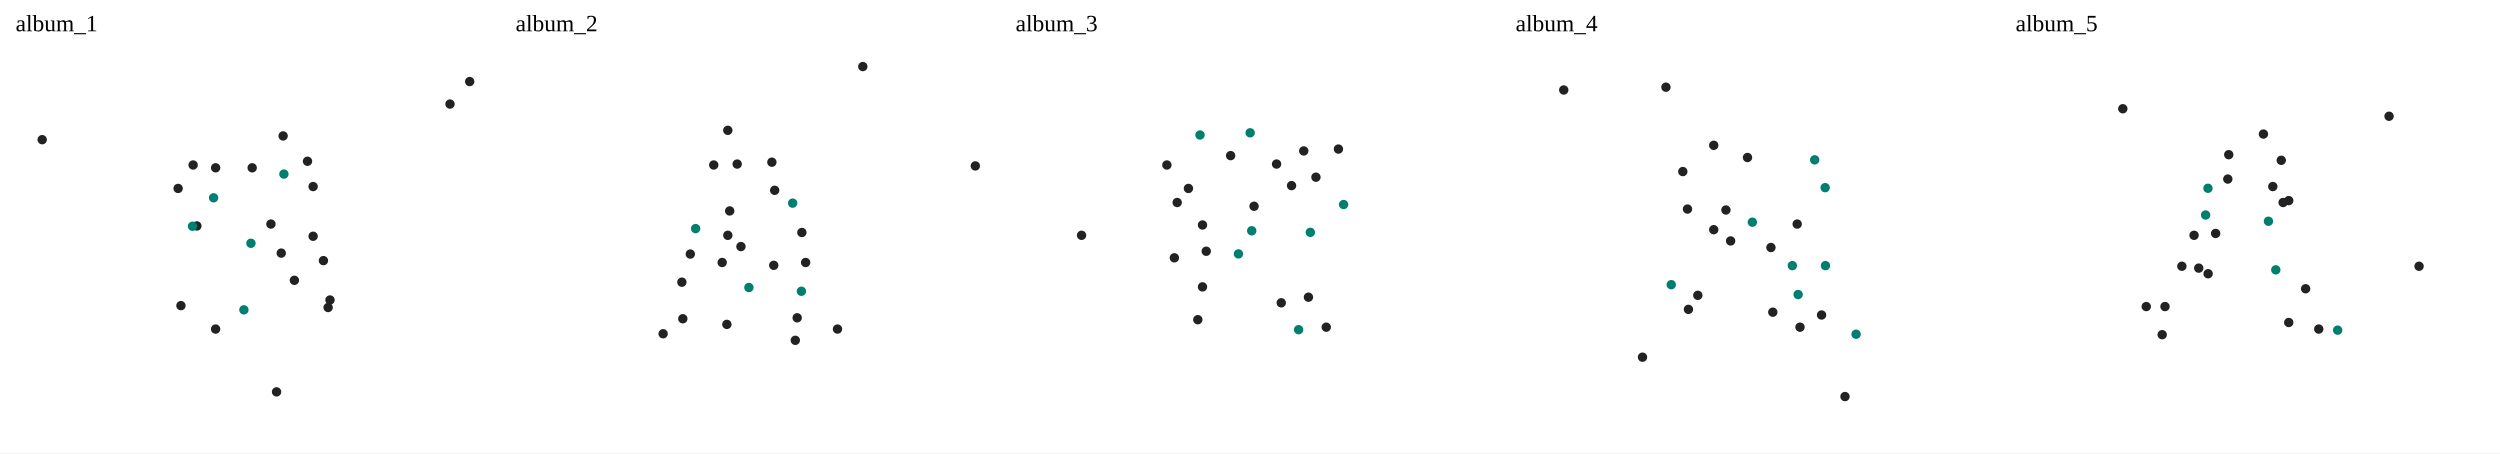
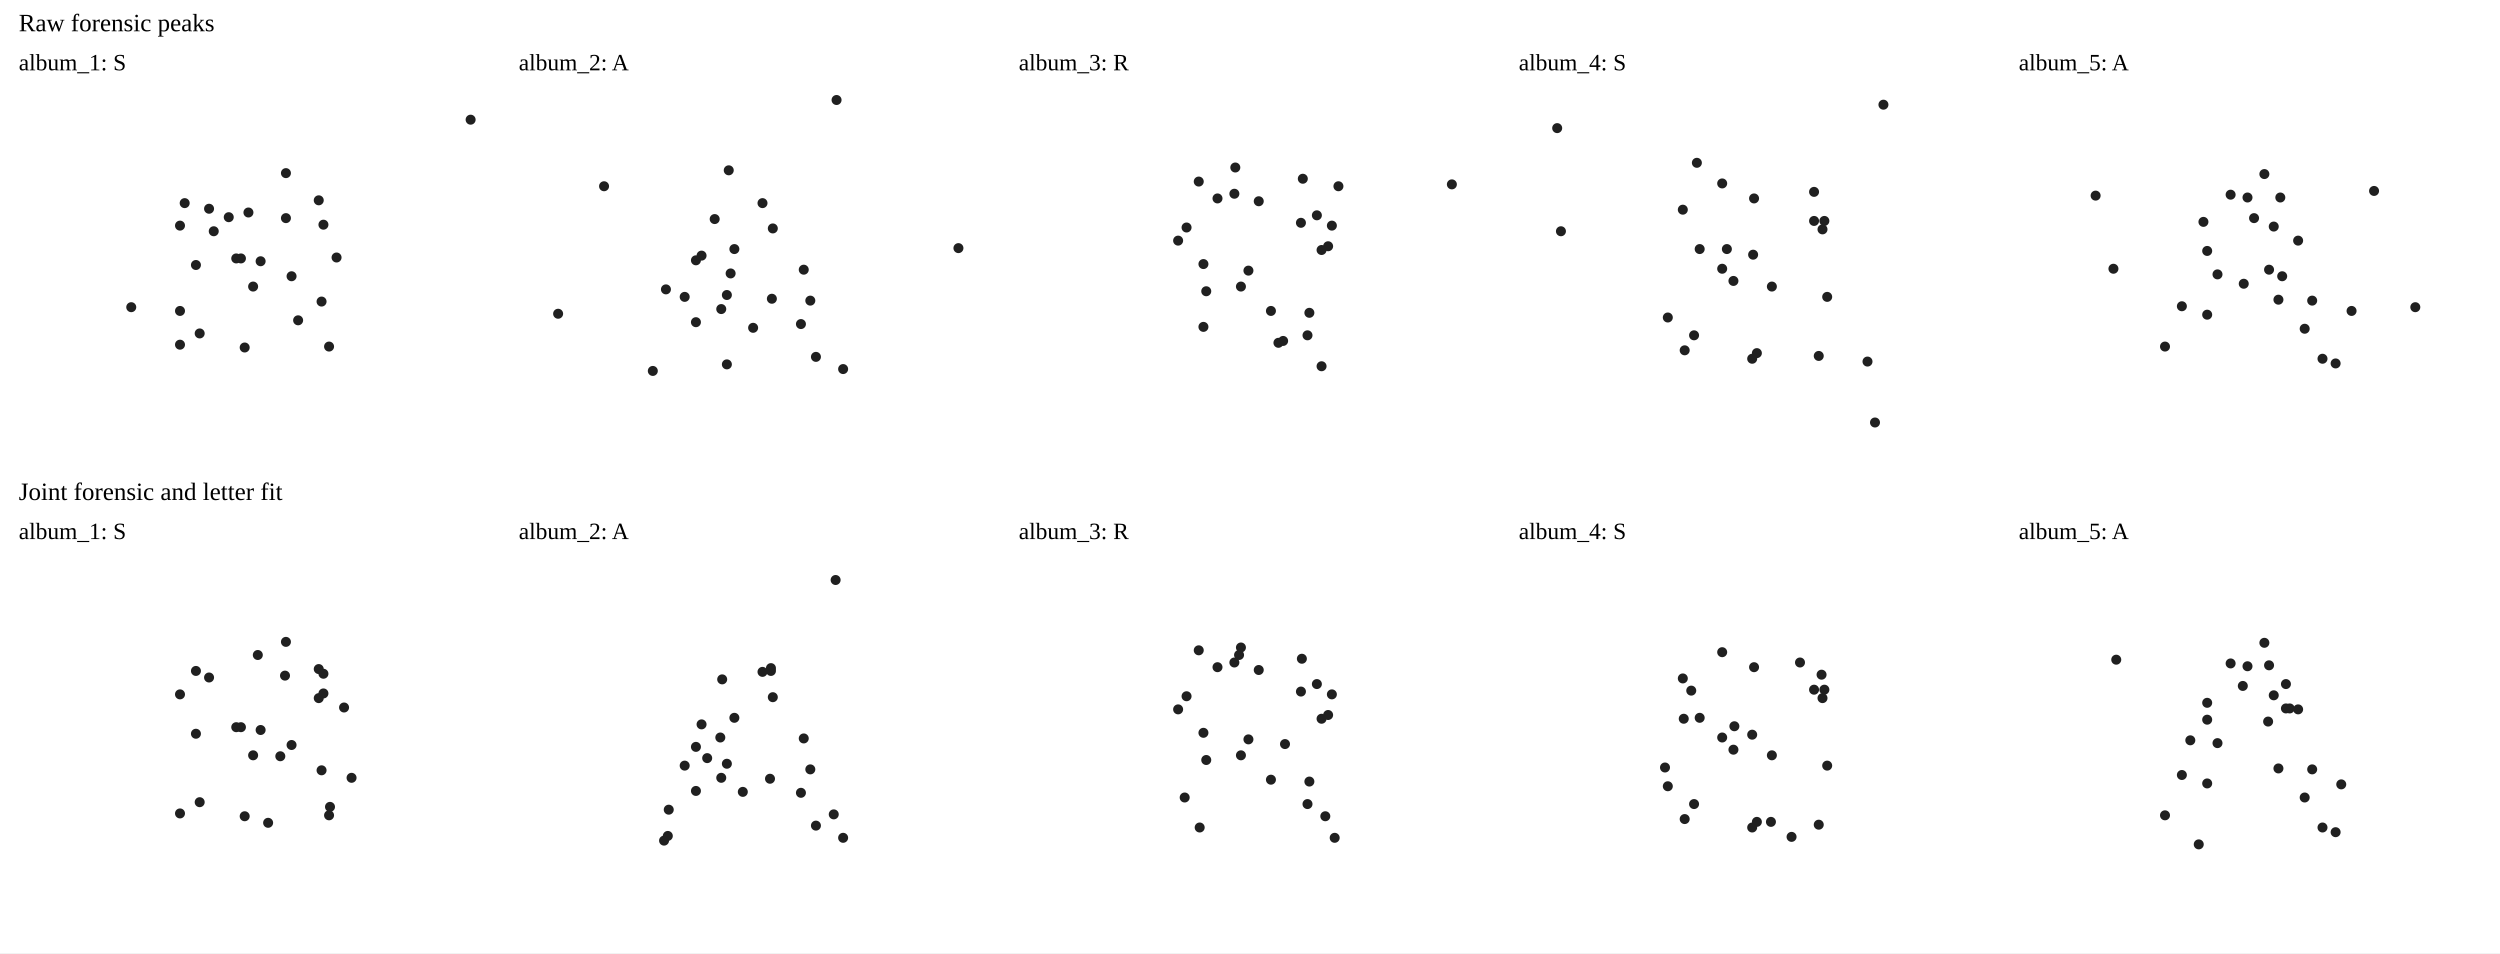
- <svg xmlns="http://www.w3.org/2000/svg" width="1600" height="290" viewBox="0 0 1600 290">
-   <rect width="1600" height="290" fill="white" />
-   <circle cx="160.60" cy="155.70" r="3" fill="#007f70" />
-   <circle cx="188.40" cy="179.40" r="3" fill="#222" />
-   <circle cx="161.40" cy="107.40" r="3" fill="#222" />
-   <circle cx="126.00" cy="144.60" r="3" fill="#222" />
-   <circle cx="123.60" cy="105.60" r="3" fill="#222" />
-   <circle cx="288.00" cy="66.60" r="3" fill="#222" />
-   <circle cx="156.10" cy="198.30" r="3" fill="#007f70" />
-   <circle cx="207.00" cy="166.80" r="3" fill="#222" />
-   <circle cx="181.70" cy="111.40" r="3" fill="#007f70" />
-   <circle cx="27.00" cy="89.40" r="3" fill="#222" />
-   <circle cx="173.40" cy="143.40" r="3" fill="#222" />
-   <circle cx="196.80" cy="103.20" r="3" fill="#222" />
-   <circle cx="200.40" cy="119.40" r="3" fill="#222" />
-   <circle cx="180.00" cy="162.00" r="3" fill="#222" />
-   <circle cx="300.60" cy="52.20" r="3" fill="#222" />
-   <circle cx="177.00" cy="250.80" r="3" fill="#222" />
-   <circle cx="136.70" cy="126.60" r="3" fill="#007f70" />
-   <circle cx="200.40" cy="151.20" r="3" fill="#222" />
-   <circle cx="114.00" cy="120.60" r="3" fill="#222" />
-   <circle cx="138.00" cy="107.40" r="3" fill="#222" />
-   <circle cx="115.80" cy="195.60" r="3" fill="#222" />
-   <circle cx="181.20" cy="87.00" r="3" fill="#222" />
-   <circle cx="138.00" cy="210.60" r="3" fill="#222" />
-   <circle cx="211.20" cy="192.00" r="3" fill="#222" />
-   <circle cx="123.20" cy="144.80" r="3" fill="#007f70" />
-   <circle cx="210.00" cy="196.80" r="3" fill="#222" />
-   <circle cx="495.20" cy="169.80" r="3" fill="#222" />
-   <circle cx="509.00" cy="217.80" r="3" fill="#222" />
-   <circle cx="467.00" cy="135.00" r="3" fill="#222" />
-   <circle cx="465.80" cy="83.40" r="3" fill="#222" />
-   <circle cx="471.80" cy="105.00" r="3" fill="#222" />
-   <circle cx="510.20" cy="203.40" r="3" fill="#222" />
-   <circle cx="465.80" cy="150.60" r="3" fill="#222" />
-   <circle cx="456.80" cy="105.60" r="3" fill="#222" />
-   <circle cx="624.20" cy="106.20" r="3" fill="#222" />
-   <circle cx="512.90" cy="186.40" r="3" fill="#007f70" />
-   <circle cx="441.80" cy="162.60" r="3" fill="#222" />
-   <circle cx="507.30" cy="130.00" r="3" fill="#007f70" />
-   <circle cx="474.20" cy="157.80" r="3" fill="#222" />
-   <circle cx="462.20" cy="168.00" r="3" fill="#222" />
-   <circle cx="536.00" cy="210.60" r="3" fill="#222" />
-   <circle cx="465.20" cy="207.60" r="3" fill="#222" />
-   <circle cx="515.60" cy="168.00" r="3" fill="#222" />
-   <circle cx="494.00" cy="103.80" r="3" fill="#222" />
-   <circle cx="437.00" cy="204.00" r="3" fill="#222" />
-   <circle cx="436.40" cy="180.60" r="3" fill="#222" />
-   <circle cx="479.30" cy="184.00" r="3" fill="#007f70" />
-   <circle cx="513.20" cy="148.80" r="3" fill="#222" />
-   <circle cx="552.20" cy="42.60" r="3" fill="#222" />
-   <circle cx="445.20" cy="146.30" r="3" fill="#007f70" />
-   <circle cx="495.80" cy="121.80" r="3" fill="#222" />
-   <circle cx="424.40" cy="213.60" r="3" fill="#222" />
-   <circle cx="801.10" cy="147.70" r="3" fill="#007f70" />
-   <circle cx="753.40" cy="129.60" r="3" fill="#222" />
-   <circle cx="838.60" cy="148.70" r="3" fill="#007f70" />
-   <circle cx="842.20" cy="113.40" r="3" fill="#222" />
-   <circle cx="802.60" cy="132.00" r="3" fill="#222" />
-   <circle cx="820.00" cy="193.80" r="3" fill="#222" />
-   <circle cx="826.60" cy="118.80" r="3" fill="#222" />
-   <circle cx="787.60" cy="99.60" r="3" fill="#222" />
-   <circle cx="800.10" cy="85.00" r="3" fill="#007f70" />
-   <circle cx="751.60" cy="165.00" r="3" fill="#222" />
-   <circle cx="792.60" cy="162.50" r="3" fill="#007f70" />
-   <circle cx="856.60" cy="95.40" r="3" fill="#222" />
-   <circle cx="859.90" cy="130.90" r="3" fill="#007f70" />
-   <circle cx="760.60" cy="120.60" r="3" fill="#222" />
-   <circle cx="831.10" cy="211.00" r="3" fill="#007f70" />
-   <circle cx="772.00" cy="160.80" r="3" fill="#222" />
-   <circle cx="769.60" cy="144.00" r="3" fill="#222" />
-   <circle cx="766.60" cy="204.60" r="3" fill="#222" />
-   <circle cx="834.40" cy="96.60" r="3" fill="#222" />
-   <circle cx="848.80" cy="209.40" r="3" fill="#222" />
-   <circle cx="817.00" cy="105.00" r="3" fill="#222" />
-   <circle cx="746.80" cy="105.60" r="3" fill="#222" />
-   <circle cx="837.40" cy="190.20" r="3" fill="#222" />
-   <circle cx="692.20" cy="150.60" r="3" fill="#222" />
-   <circle cx="768.00" cy="86.40" r="3" fill="#007f70" />
-   <circle cx="769.60" cy="183.60" r="3" fill="#222" />
-   <circle cx="1096.80" cy="93.00" r="3" fill="#222" />
-   <circle cx="1147.10" cy="170.00" r="3" fill="#007f70" />
-   <circle cx="1118.40" cy="100.80" r="3" fill="#222" />
-   <circle cx="1168.10" cy="120.10" r="3" fill="#007f70" />
-   <circle cx="1000.80" cy="57.60" r="3" fill="#222" />
-   <circle cx="1165.80" cy="201.60" r="3" fill="#222" />
-   <circle cx="1133.40" cy="158.40" r="3" fill="#222" />
-   <circle cx="1150.20" cy="143.40" r="3" fill="#222" />
-   <circle cx="1168.30" cy="170.00" r="3" fill="#007f70" />
-   <circle cx="1069.60" cy="182.20" r="3" fill="#007f70" />
-   <circle cx="1051.20" cy="228.60" r="3" fill="#222" />
-   <circle cx="1150.80" cy="188.50" r="3" fill="#007f70" />
-   <circle cx="1161.40" cy="102.30" r="3" fill="#007f70" />
-   <circle cx="1107.60" cy="154.20" r="3" fill="#222" />
-   <circle cx="1080.60" cy="198.00" r="3" fill="#222" />
-   <circle cx="1066.20" cy="55.80" r="3" fill="#222" />
-   <circle cx="1086.60" cy="189.00" r="3" fill="#222" />
-   <circle cx="1096.80" cy="147.00" r="3" fill="#222" />
-   <circle cx="1104.60" cy="134.40" r="3" fill="#222" />
-   <circle cx="1077.00" cy="109.80" r="3" fill="#222" />
-   <circle cx="1080.00" cy="133.80" r="3" fill="#222" />
-   <circle cx="1187.90" cy="213.90" r="3" fill="#007f70" />
-   <circle cx="1152.00" cy="209.40" r="3" fill="#222" />
-   <circle cx="1121.50" cy="142.20" r="3" fill="#007f70" />
-   <circle cx="1180.80" cy="253.80" r="3" fill="#222" />
-   <circle cx="1134.60" cy="199.80" r="3" fill="#222" />
-   <circle cx="1548.20" cy="170.40" r="3" fill="#222" />
-   <circle cx="1460.00" cy="102.60" r="3" fill="#222" />
-   <circle cx="1411.60" cy="137.60" r="3" fill="#007f70" />
-   <circle cx="1385.60" cy="196.20" r="3" fill="#222" />
-   <circle cx="1475.60" cy="184.80" r="3" fill="#222" />
-   <circle cx="1413.10" cy="120.50" r="3" fill="#007f70" />
-   <circle cx="1461.20" cy="129.60" r="3" fill="#222" />
-   <circle cx="1396.40" cy="170.40" r="3" fill="#222" />
-   <circle cx="1451.80" cy="141.60" r="3" fill="#007f70" />
-   <circle cx="1464.80" cy="128.40" r="3" fill="#222" />
-   <circle cx="1425.80" cy="114.60" r="3" fill="#222" />
-   <circle cx="1404.20" cy="150.60" r="3" fill="#222" />
-   <circle cx="1448.60" cy="85.80" r="3" fill="#222" />
-   <circle cx="1407.20" cy="171.60" r="3" fill="#222" />
-   <circle cx="1456.50" cy="172.70" r="3" fill="#007f70" />
-   <circle cx="1529.00" cy="74.40" r="3" fill="#222" />
-   <circle cx="1496.10" cy="211.30" r="3" fill="#007f70" />
-   <circle cx="1418.00" cy="149.40" r="3" fill="#222" />
-   <circle cx="1358.60" cy="69.60" r="3" fill="#222" />
-   <circle cx="1464.80" cy="206.40" r="3" fill="#222" />
-   <circle cx="1413.20" cy="175.20" r="3" fill="#222" />
-   <circle cx="1484.00" cy="210.60" r="3" fill="#222" />
-   <circle cx="1426.40" cy="99.00" r="3" fill="#222" />
-   <circle cx="1454.60" cy="119.40" r="3" fill="#222" />
-   <circle cx="1373.60" cy="196.20" r="3" fill="#222" />
-   <circle cx="1383.80" cy="214.20" r="3" fill="#222" />
-   <text x="10" y="20" font-size="15">album_1</text>
-   <text x="330" y="20" font-size="15">album_2</text>
-   <text x="650" y="20" font-size="15">album_3</text>
-   <text x="970" y="20" font-size="15">album_4</text>
-   <text x="1290" y="20" font-size="15">album_5</text>
+ <svg xmlns="http://www.w3.org/2000/svg" width="1600" height="610" viewBox="0 0 1600 610">
+   <rect width="1600" height="610" fill="white" />
+   <text x="12" y="20" font-size="16">Raw forensic peaks</text>
+   <text x="12" y="45" font-size="15">album_1: S</text>
+   <text x="332" y="45" font-size="15">album_2: A</text>
+   <text x="652" y="45" font-size="15">album_3: R</text>
+   <text x="972" y="45" font-size="15">album_4: S</text>
+   <text x="1292" y="45" font-size="15">album_5: A</text>
+   <circle cx="162.00" cy="183.40" r="3.2" fill="#202020" />
+   <circle cx="190.80" cy="205.00" r="3.2" fill="#202020" />
+   <circle cx="159.00" cy="136.00" r="3.2" fill="#202020" />
+   <circle cx="125.40" cy="169.60" r="3.2" fill="#202020" />
+   <circle cx="118.20" cy="130.00" r="3.2" fill="#202020" />
+   <circle cx="215.40" cy="164.80" r="3.2" fill="#202020" />
+   <circle cx="156.60" cy="222.40" r="3.2" fill="#202020" />
+   <circle cx="205.80" cy="193.00" r="3.2" fill="#202020" />
+   <circle cx="183.00" cy="139.60" r="3.2" fill="#202020" />
+   <circle cx="154.20" cy="165.40" r="3.2" fill="#202020" />
+   <circle cx="166.80" cy="167.20" r="3.2" fill="#202020" />
+   <circle cx="204.00" cy="128.20" r="3.2" fill="#202020" />
+   <circle cx="207.00" cy="143.80" r="3.2" fill="#202020" />
+   <circle cx="151.20" cy="165.40" r="3.2" fill="#202020" />
+   <circle cx="301.20" cy="76.60" r="3.2" fill="#202020" />
+   <circle cx="84.00" cy="196.60" r="3.2" fill="#202020" />
+   <circle cx="136.80" cy="148.00" r="3.2" fill="#202020" />
+   <circle cx="186.60" cy="176.80" r="3.2" fill="#202020" />
+   <circle cx="115.20" cy="144.40" r="3.2" fill="#202020" />
+   <circle cx="133.80" cy="133.60" r="3.2" fill="#202020" />
+   <circle cx="115.20" cy="220.60" r="3.2" fill="#202020" />
+   <circle cx="183.00" cy="110.80" r="3.2" fill="#202020" />
+   <circle cx="146.40" cy="139.00" r="3.2" fill="#202020" />
+   <circle cx="115.20" cy="199.00" r="3.2" fill="#202020" />
+   <circle cx="127.80" cy="213.40" r="3.2" fill="#202020" />
+   <circle cx="210.60" cy="221.80" r="3.2" fill="#202020" />
+   <circle cx="494.00" cy="191.20" r="3.2" fill="#202020" />
+   <circle cx="449.00" cy="163.60" r="3.2" fill="#202020" />
+   <circle cx="470.00" cy="159.40" r="3.2" fill="#202020" />
+   <circle cx="466.40" cy="109.00" r="3.2" fill="#202020" />
+   <circle cx="488.00" cy="130.00" r="3.2" fill="#202020" />
+   <circle cx="522.20" cy="228.40" r="3.2" fill="#202020" />
+   <circle cx="467.60" cy="175.00" r="3.2" fill="#202020" />
+   <circle cx="457.40" cy="140.20" r="3.2" fill="#202020" />
+   <circle cx="613.40" cy="158.80" r="3.2" fill="#202020" />
+   <circle cx="512.60" cy="207.40" r="3.2" fill="#202020" />
+   <circle cx="438.20" cy="190.00" r="3.2" fill="#202020" />
+   <circle cx="465.20" cy="188.80" r="3.2" fill="#202020" />
+   <circle cx="426.20" cy="185.20" r="3.2" fill="#202020" />
+   <circle cx="461.60" cy="197.80" r="3.2" fill="#202020" />
+   <circle cx="539.60" cy="236.20" r="3.2" fill="#202020" />
+   <circle cx="465.20" cy="233.20" r="3.2" fill="#202020" />
+   <circle cx="518.60" cy="192.40" r="3.2" fill="#202020" />
+   <circle cx="357.20" cy="200.80" r="3.2" fill="#202020" />
+   <circle cx="386.60" cy="119.20" r="3.2" fill="#202020" />
+   <circle cx="445.40" cy="206.20" r="3.2" fill="#202020" />
+   <circle cx="482.00" cy="209.80" r="3.2" fill="#202020" />
+   <circle cx="514.40" cy="172.60" r="3.2" fill="#202020" />
+   <circle cx="535.40" cy="64.00" r="3.2" fill="#202020" />
+   <circle cx="445.40" cy="166.60" r="3.2" fill="#202020" />
+   <circle cx="494.60" cy="146.20" r="3.2" fill="#202020" />
+   <circle cx="417.80" cy="237.40" r="3.2" fill="#202020" />
+   <circle cx="799.00" cy="173.20" r="3.2" fill="#202020" />
+   <circle cx="754.00" cy="154.00" r="3.2" fill="#202020" />
+   <circle cx="852.40" cy="144.40" r="3.2" fill="#202020" />
+   <circle cx="842.80" cy="137.80" r="3.2" fill="#202020" />
+   <circle cx="818.20" cy="219.40" r="3.2" fill="#202020" />
+   <circle cx="821.20" cy="218.20" r="3.2" fill="#202020" />
+   <circle cx="832.60" cy="142.60" r="3.2" fill="#202020" />
+   <circle cx="790.00" cy="124.00" r="3.2" fill="#202020" />
+   <circle cx="790.60" cy="107.20" r="3.2" fill="#202020" />
+   <circle cx="779.20" cy="127.00" r="3.2" fill="#202020" />
+   <circle cx="794.20" cy="183.40" r="3.2" fill="#202020" />
+   <circle cx="856.60" cy="119.20" r="3.2" fill="#202020" />
+   <circle cx="845.80" cy="160.00" r="3.2" fill="#202020" />
+   <circle cx="759.40" cy="145.60" r="3.2" fill="#202020" />
+   <circle cx="813.40" cy="199.00" r="3.2" fill="#202020" />
+   <circle cx="772.00" cy="186.40" r="3.2" fill="#202020" />
+   <circle cx="770.20" cy="169.00" r="3.2" fill="#202020" />
+   <circle cx="929.20" cy="118.00" r="3.2" fill="#202020" />
+   <circle cx="833.80" cy="114.40" r="3.2" fill="#202020" />
+   <circle cx="845.80" cy="234.40" r="3.2" fill="#202020" />
+   <circle cx="805.60" cy="128.80" r="3.2" fill="#202020" />
+   <circle cx="850.00" cy="157.60" r="3.2" fill="#202020" />
+   <circle cx="836.80" cy="214.60" r="3.2" fill="#202020" />
+   <circle cx="838.00" cy="200.20" r="3.2" fill="#202020" />
+   <circle cx="767.20" cy="116.20" r="3.2" fill="#202020" />
+   <circle cx="770.20" cy="209.20" r="3.2" fill="#202020" />
+   <circle cx="1102.20" cy="117.40" r="3.2" fill="#202020" />
+   <circle cx="1121.40" cy="229.60" r="3.2" fill="#202020" />
+   <circle cx="1122.60" cy="127.00" r="3.2" fill="#202020" />
+   <circle cx="1167.60" cy="141.40" r="3.2" fill="#202020" />
+   <circle cx="996.60" cy="82.00" r="3.2" fill="#202020" />
+   <circle cx="1164.00" cy="227.80" r="3.2" fill="#202020" />
+   <circle cx="1134.00" cy="183.40" r="3.2" fill="#202020" />
+   <circle cx="1161.00" cy="141.40" r="3.2" fill="#202020" />
+   <circle cx="1169.40" cy="190.00" r="3.2" fill="#202020" />
+   <circle cx="1067.40" cy="203.20" r="3.2" fill="#202020" />
+   <circle cx="1205.40" cy="67.00" r="3.2" fill="#202020" />
+   <circle cx="1086.00" cy="104.20" r="3.2" fill="#202020" />
+   <circle cx="1161.00" cy="122.80" r="3.2" fill="#202020" />
+   <circle cx="1109.40" cy="179.80" r="3.2" fill="#202020" />
+   <circle cx="1078.20" cy="224.20" r="3.2" fill="#202020" />
+   <circle cx="1195.20" cy="231.40" r="3.2" fill="#202020" />
+   <circle cx="1084.20" cy="214.60" r="3.2" fill="#202020" />
+   <circle cx="1102.20" cy="172.00" r="3.2" fill="#202020" />
+   <circle cx="1105.20" cy="159.40" r="3.2" fill="#202020" />
+   <circle cx="1077.00" cy="134.20" r="3.2" fill="#202020" />
+   <circle cx="1087.80" cy="159.40" r="3.2" fill="#202020" />
+   <circle cx="1166.40" cy="146.80" r="3.2" fill="#202020" />
+   <circle cx="999.00" cy="148.00" r="3.2" fill="#202020" />
+   <circle cx="1122.00" cy="163.00" r="3.2" fill="#202020" />
+   <circle cx="1200.00" cy="270.40" r="3.2" fill="#202020" />
+   <circle cx="1124.40" cy="226.00" r="3.2" fill="#202020" />
+   <circle cx="1545.80" cy="196.60" r="3.2" fill="#202020" />
+   <circle cx="1459.40" cy="126.40" r="3.2" fill="#202020" />
+   <circle cx="1412.60" cy="160.60" r="3.2" fill="#202020" />
+   <circle cx="1385.60" cy="221.80" r="3.2" fill="#202020" />
+   <circle cx="1475.00" cy="210.40" r="3.2" fill="#202020" />
+   <circle cx="1410.20" cy="142.00" r="3.2" fill="#202020" />
+   <circle cx="1470.80" cy="154.00" r="3.2" fill="#202020" />
+   <circle cx="1396.40" cy="196.00" r="3.2" fill="#202020" />
+   <circle cx="1452.20" cy="172.60" r="3.2" fill="#202020" />
+   <circle cx="1436.00" cy="181.60" r="3.2" fill="#202020" />
+   <circle cx="1442.60" cy="139.60" r="3.2" fill="#202020" />
+   <circle cx="1460.60" cy="176.80" r="3.2" fill="#202020" />
+   <circle cx="1449.20" cy="111.40" r="3.2" fill="#202020" />
+   <circle cx="1341.20" cy="125.20" r="3.2" fill="#202020" />
+   <circle cx="1458.20" cy="191.80" r="3.2" fill="#202020" />
+   <circle cx="1352.60" cy="172.00" r="3.2" fill="#202020" />
+   <circle cx="1494.80" cy="232.60" r="3.2" fill="#202020" />
+   <circle cx="1419.20" cy="175.60" r="3.2" fill="#202020" />
+   <circle cx="1438.40" cy="126.40" r="3.2" fill="#202020" />
+   <circle cx="1486.40" cy="229.60" r="3.2" fill="#202020" />
+   <circle cx="1412.60" cy="201.40" r="3.2" fill="#202020" />
+   <circle cx="1479.80" cy="192.40" r="3.2" fill="#202020" />
+   <circle cx="1427.60" cy="124.60" r="3.2" fill="#202020" />
+   <circle cx="1455.20" cy="145.00" r="3.2" fill="#202020" />
+   <circle cx="1505.00" cy="199.00" r="3.2" fill="#202020" />
+   <circle cx="1519.40" cy="122.20" r="3.2" fill="#202020" />
+   <text x="12" y="320" font-size="16">Joint forensic and letter fit</text>
+   <text x="12" y="345" font-size="15">album_1: S</text>
+   <text x="332" y="345" font-size="15">album_2: A</text>
+   <text x="652" y="345" font-size="15">album_3: R</text>
+   <text x="972" y="345" font-size="15">album_4: S</text>
+   <text x="1292" y="345" font-size="15">album_5: A</text>
+   <circle cx="162.00" cy="483.40" r="3.2" fill="#202020" />
+   <circle cx="204.00" cy="446.80" r="3.2" fill="#202020" />
+   <circle cx="165.00" cy="419.20" r="3.2" fill="#202020" />
+   <circle cx="125.40" cy="469.60" r="3.2" fill="#202020" />
+   <circle cx="125.40" cy="429.40" r="3.2" fill="#202020" />
+   <circle cx="179.40" cy="484.00" r="3.2" fill="#202020" />
+   <circle cx="156.60" cy="522.40" r="3.2" fill="#202020" />
+   <circle cx="205.80" cy="493.00" r="3.2" fill="#202020" />
+   <circle cx="182.40" cy="432.40" r="3.2" fill="#202020" />
+   <circle cx="154.20" cy="465.40" r="3.2" fill="#202020" />
+   <circle cx="166.80" cy="467.20" r="3.2" fill="#202020" />
+   <circle cx="204.00" cy="428.20" r="3.2" fill="#202020" />
+   <circle cx="207.00" cy="443.80" r="3.2" fill="#202020" />
+   <circle cx="151.20" cy="465.40" r="3.2" fill="#202020" />
+   <circle cx="220.20" cy="452.80" r="3.2" fill="#202020" />
+   <circle cx="171.60" cy="526.60" r="3.2" fill="#202020" />
+   <circle cx="207.00" cy="431.20" r="3.2" fill="#202020" />
+   <circle cx="186.60" cy="476.80" r="3.2" fill="#202020" />
+   <circle cx="115.20" cy="444.40" r="3.2" fill="#202020" />
+   <circle cx="133.80" cy="433.60" r="3.2" fill="#202020" />
+   <circle cx="115.20" cy="520.60" r="3.2" fill="#202020" />
+   <circle cx="183.00" cy="410.80" r="3.2" fill="#202020" />
+   <circle cx="225.00" cy="497.80" r="3.2" fill="#202020" />
+   <circle cx="211.20" cy="516.40" r="3.2" fill="#202020" />
+   <circle cx="127.80" cy="513.40" r="3.2" fill="#202020" />
+   <circle cx="210.60" cy="521.80" r="3.2" fill="#202020" />
+   <circle cx="492.80" cy="498.40" r="3.2" fill="#202020" />
+   <circle cx="449.00" cy="463.60" r="3.2" fill="#202020" />
+   <circle cx="470.00" cy="459.40" r="3.2" fill="#202020" />
+   <circle cx="493.40" cy="427.60" r="3.2" fill="#202020" />
+   <circle cx="488.00" cy="430.00" r="3.2" fill="#202020" />
+   <circle cx="522.20" cy="528.40" r="3.2" fill="#202020" />
+   <circle cx="461.00" cy="472.00" r="3.2" fill="#202020" />
+   <circle cx="462.20" cy="434.80" r="3.2" fill="#202020" />
+   <circle cx="533.60" cy="521.20" r="3.2" fill="#202020" />
+   <circle cx="512.60" cy="507.40" r="3.2" fill="#202020" />
+   <circle cx="438.20" cy="490.00" r="3.2" fill="#202020" />
+   <circle cx="465.20" cy="488.80" r="3.2" fill="#202020" />
+   <circle cx="452.60" cy="485.20" r="3.2" fill="#202020" />
+   <circle cx="461.60" cy="497.80" r="3.2" fill="#202020" />
+   <circle cx="539.60" cy="536.20" r="3.2" fill="#202020" />
+   <circle cx="428.00" cy="518.20" r="3.2" fill="#202020" />
+   <circle cx="518.60" cy="492.40" r="3.2" fill="#202020" />
+   <circle cx="493.40" cy="429.40" r="3.2" fill="#202020" />
+   <circle cx="427.40" cy="535.00" r="3.2" fill="#202020" />
+   <circle cx="445.40" cy="506.20" r="3.2" fill="#202020" />
+   <circle cx="475.40" cy="506.80" r="3.2" fill="#202020" />
+   <circle cx="514.40" cy="472.60" r="3.2" fill="#202020" />
+   <circle cx="534.80" cy="371.20" r="3.2" fill="#202020" />
+   <circle cx="445.40" cy="478.00" r="3.2" fill="#202020" />
+   <circle cx="494.60" cy="446.20" r="3.2" fill="#202020" />
+   <circle cx="425.00" cy="538.00" r="3.2" fill="#202020" />
+   <circle cx="799.00" cy="473.20" r="3.2" fill="#202020" />
+   <circle cx="754.00" cy="454.00" r="3.2" fill="#202020" />
+   <circle cx="852.40" cy="444.40" r="3.2" fill="#202020" />
+   <circle cx="842.80" cy="437.80" r="3.2" fill="#202020" />
+   <circle cx="848.20" cy="522.40" r="3.2" fill="#202020" />
+   <circle cx="822.40" cy="476.20" r="3.2" fill="#202020" />
+   <circle cx="832.60" cy="442.60" r="3.2" fill="#202020" />
+   <circle cx="790.00" cy="424.00" r="3.2" fill="#202020" />
+   <circle cx="794.20" cy="414.40" r="3.2" fill="#202020" />
+   <circle cx="779.20" cy="427.00" r="3.2" fill="#202020" />
+   <circle cx="794.20" cy="483.40" r="3.2" fill="#202020" />
+   <circle cx="793.00" cy="419.20" r="3.2" fill="#202020" />
+   <circle cx="845.80" cy="460.00" r="3.2" fill="#202020" />
+   <circle cx="759.40" cy="445.60" r="3.2" fill="#202020" />
+   <circle cx="813.40" cy="499.00" r="3.2" fill="#202020" />
+   <circle cx="772.00" cy="486.40" r="3.2" fill="#202020" />
+   <circle cx="770.20" cy="469.00" r="3.2" fill="#202020" />
+   <circle cx="767.80" cy="529.60" r="3.2" fill="#202020" />
+   <circle cx="833.20" cy="421.60" r="3.2" fill="#202020" />
+   <circle cx="854.20" cy="536.20" r="3.2" fill="#202020" />
+   <circle cx="805.60" cy="428.80" r="3.2" fill="#202020" />
+   <circle cx="850.00" cy="457.60" r="3.2" fill="#202020" />
+   <circle cx="836.80" cy="514.60" r="3.2" fill="#202020" />
+   <circle cx="838.00" cy="500.20" r="3.2" fill="#202020" />
+   <circle cx="767.20" cy="416.20" r="3.2" fill="#202020" />
+   <circle cx="758.20" cy="510.40" r="3.2" fill="#202020" />
+   <circle cx="1102.20" cy="417.40" r="3.2" fill="#202020" />
+   <circle cx="1121.40" cy="529.60" r="3.2" fill="#202020" />
+   <circle cx="1122.60" cy="427.00" r="3.2" fill="#202020" />
+   <circle cx="1167.60" cy="441.40" r="3.2" fill="#202020" />
+   <circle cx="1077.60" cy="460.00" r="3.2" fill="#202020" />
+   <circle cx="1164.00" cy="527.80" r="3.2" fill="#202020" />
+   <circle cx="1134.00" cy="483.40" r="3.2" fill="#202020" />
+   <circle cx="1161.00" cy="441.40" r="3.2" fill="#202020" />
+   <circle cx="1169.40" cy="490.00" r="3.2" fill="#202020" />
+   <circle cx="1067.40" cy="503.20" r="3.2" fill="#202020" />
+   <circle cx="1065.60" cy="491.20" r="3.2" fill="#202020" />
+   <circle cx="1133.40" cy="526.00" r="3.2" fill="#202020" />
+   <circle cx="1165.80" cy="431.80" r="3.2" fill="#202020" />
+   <circle cx="1109.40" cy="479.80" r="3.2" fill="#202020" />
+   <circle cx="1078.20" cy="524.20" r="3.2" fill="#202020" />
+   <circle cx="1152.00" cy="424.00" r="3.2" fill="#202020" />
+   <circle cx="1084.20" cy="514.60" r="3.2" fill="#202020" />
+   <circle cx="1102.20" cy="472.00" r="3.2" fill="#202020" />
+   <circle cx="1110.00" cy="464.80" r="3.2" fill="#202020" />
+   <circle cx="1077.00" cy="434.20" r="3.2" fill="#202020" />
+   <circle cx="1087.80" cy="459.40" r="3.2" fill="#202020" />
+   <circle cx="1166.40" cy="446.80" r="3.2" fill="#202020" />
+   <circle cx="1146.60" cy="535.60" r="3.2" fill="#202020" />
+   <circle cx="1121.40" cy="470.20" r="3.2" fill="#202020" />
+   <circle cx="1082.40" cy="442.00" r="3.2" fill="#202020" />
+   <circle cx="1124.40" cy="526.00" r="3.2" fill="#202020" />
+   <circle cx="1407.20" cy="540.40" r="3.2" fill="#202020" />
+   <circle cx="1452.20" cy="425.80" r="3.2" fill="#202020" />
+   <circle cx="1412.60" cy="460.60" r="3.2" fill="#202020" />
+   <circle cx="1385.60" cy="521.80" r="3.2" fill="#202020" />
+   <circle cx="1475.00" cy="510.40" r="3.2" fill="#202020" />
+   <circle cx="1412.60" cy="449.80" r="3.2" fill="#202020" />
+   <circle cx="1470.80" cy="454.00" r="3.2" fill="#202020" />
+   <circle cx="1396.40" cy="496.00" r="3.2" fill="#202020" />
+   <circle cx="1451.60" cy="461.80" r="3.2" fill="#202020" />
+   <circle cx="1465.40" cy="453.40" r="3.2" fill="#202020" />
+   <circle cx="1435.40" cy="439.00" r="3.2" fill="#202020" />
+   <circle cx="1463.00" cy="453.40" r="3.2" fill="#202020" />
+   <circle cx="1449.20" cy="411.40" r="3.2" fill="#202020" />
+   <circle cx="1354.40" cy="422.20" r="3.2" fill="#202020" />
+   <circle cx="1458.20" cy="491.80" r="3.2" fill="#202020" />
+   <circle cx="1401.80" cy="473.80" r="3.2" fill="#202020" />
+   <circle cx="1494.80" cy="532.60" r="3.2" fill="#202020" />
+   <circle cx="1419.20" cy="475.60" r="3.2" fill="#202020" />
+   <circle cx="1438.40" cy="426.40" r="3.2" fill="#202020" />
+   <circle cx="1486.40" cy="529.60" r="3.2" fill="#202020" />
+   <circle cx="1412.60" cy="501.40" r="3.2" fill="#202020" />
+   <circle cx="1479.80" cy="492.40" r="3.2" fill="#202020" />
+   <circle cx="1427.60" cy="424.60" r="3.2" fill="#202020" />
+   <circle cx="1455.20" cy="445.00" r="3.2" fill="#202020" />
+   <circle cx="1498.40" cy="502.00" r="3.2" fill="#202020" />
+   <circle cx="1463.00" cy="437.80" r="3.2" fill="#202020" />
</svg>
